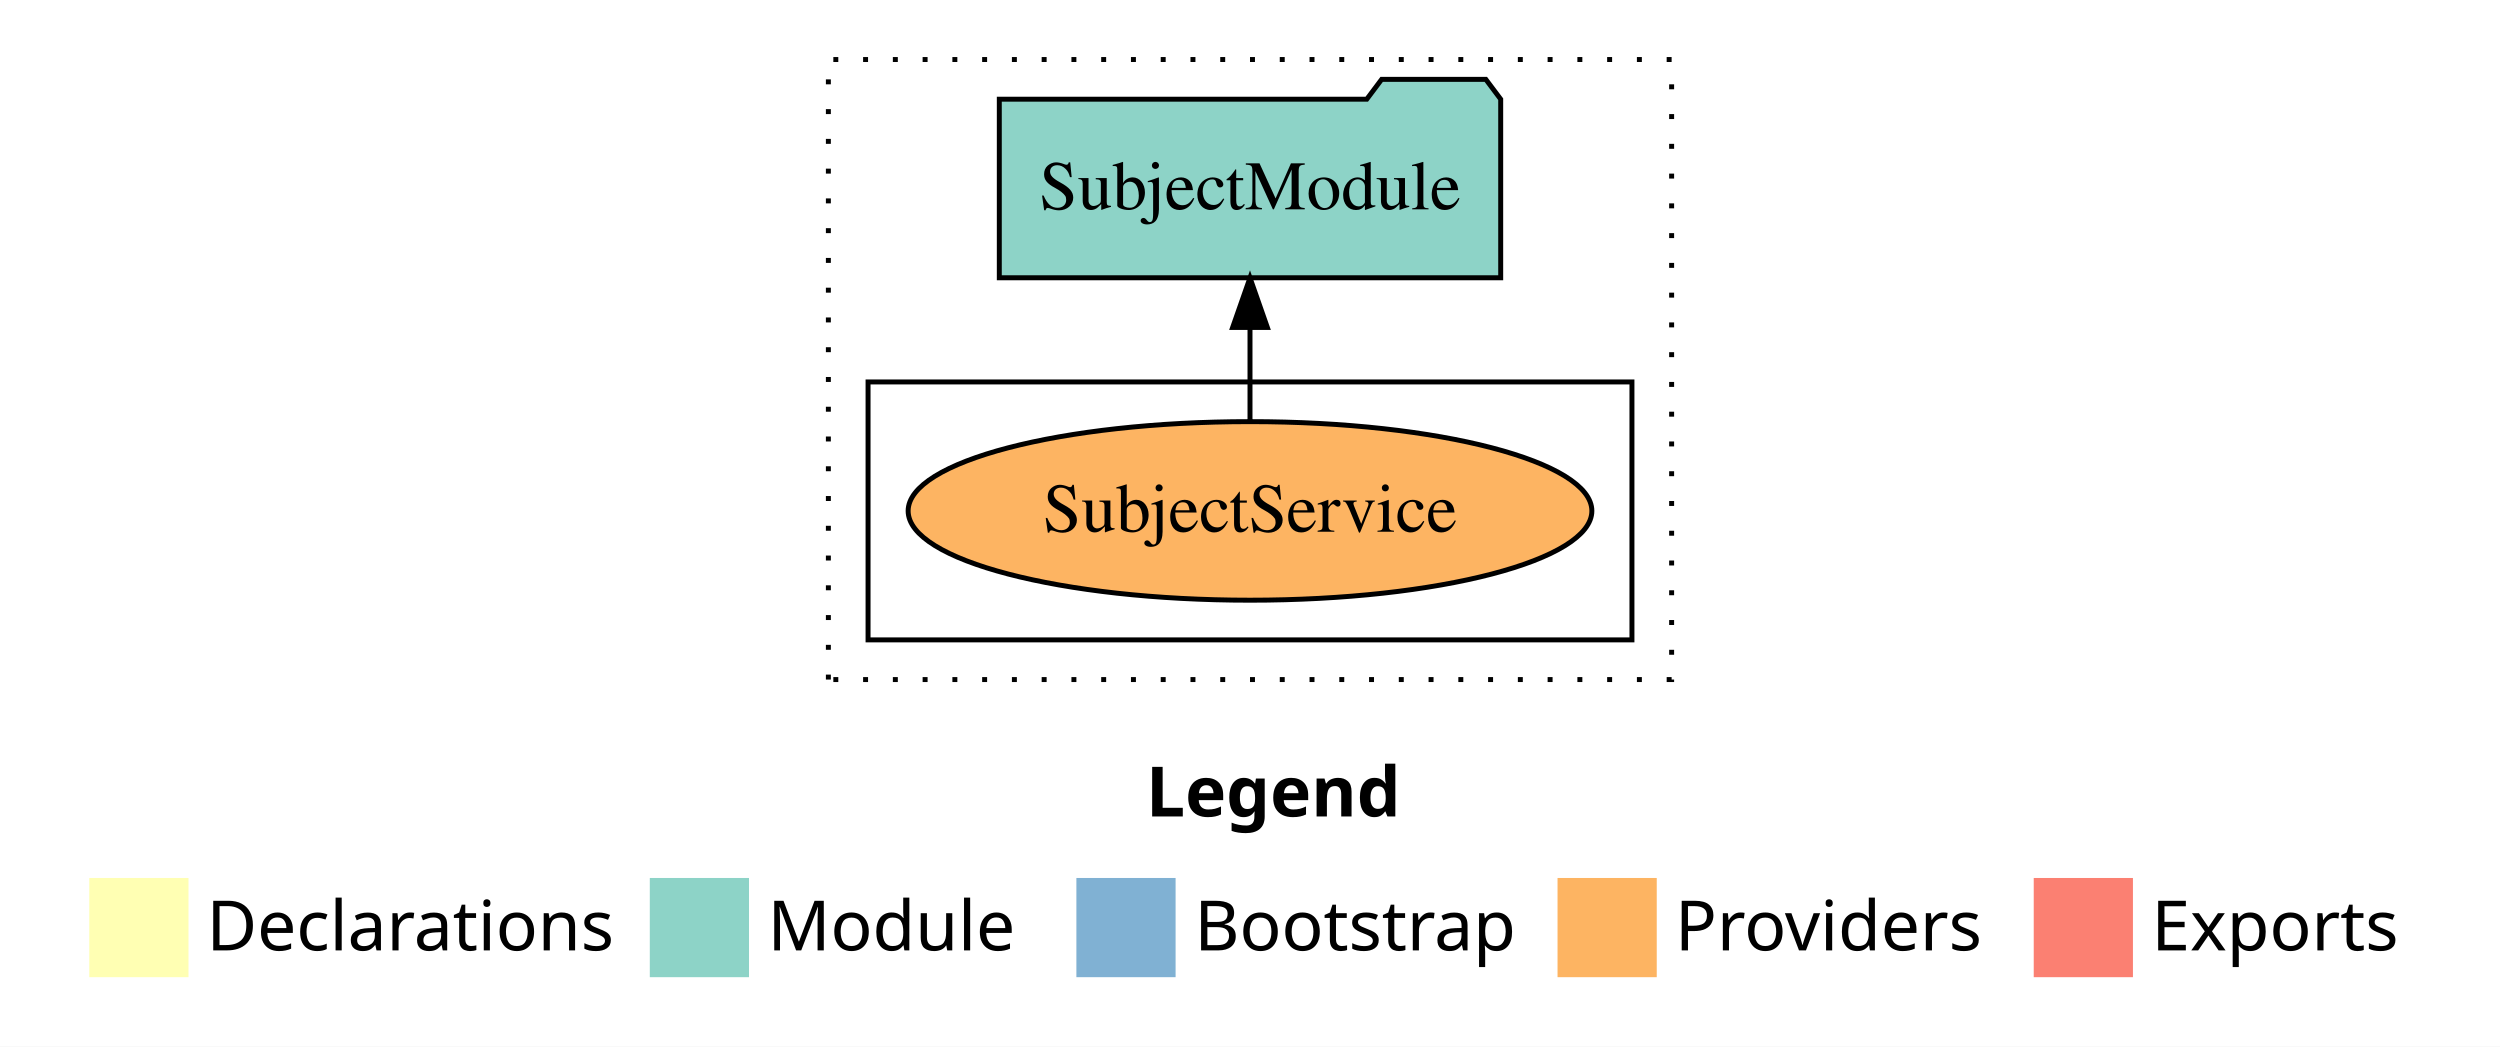
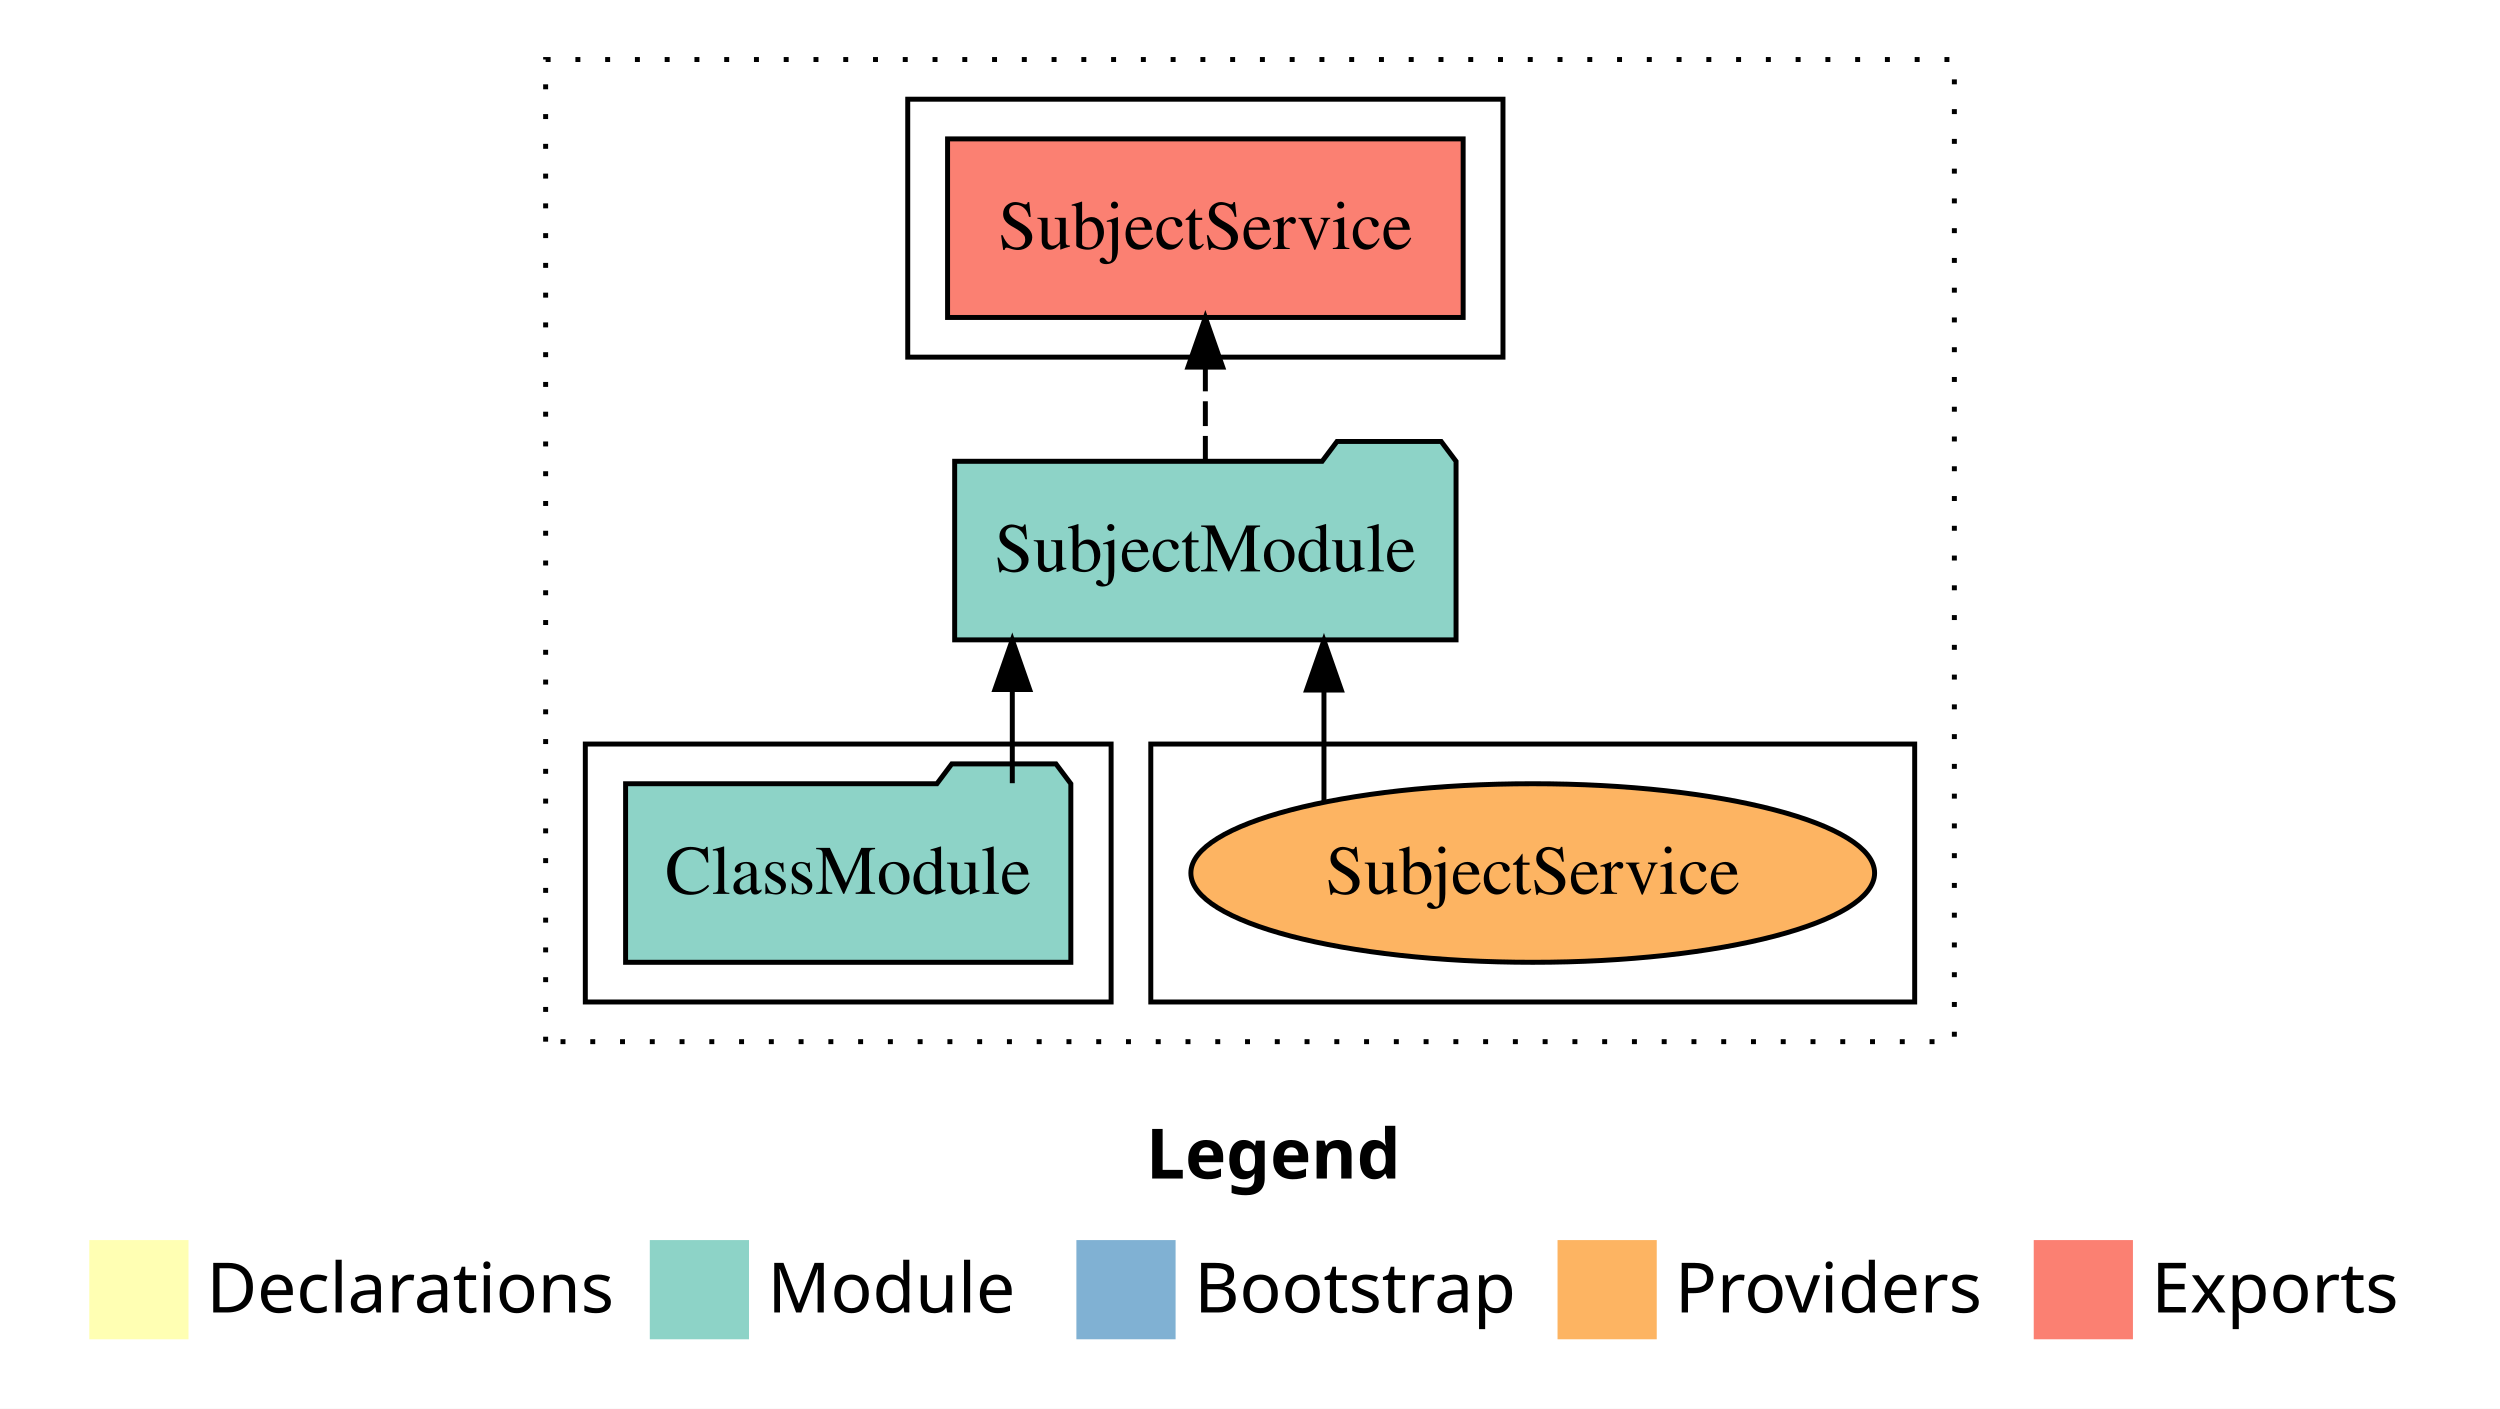
- <svg xmlns="http://www.w3.org/2000/svg" width="504pt" height="211pt" viewBox="0.00 0.00 504.00 211.00">
-   <g id="graph0" class="graph" transform="scale(1 1) rotate(0) translate(4 207)">
-     <polygon fill="white" stroke="transparent" points="-4,4 -4,-207 500,-207 500,4 -4,4" />
+ <svg xmlns="http://www.w3.org/2000/svg" width="504pt" height="284pt" viewBox="0.00 0.00 504.00 284.00">
+   <g id="graph0" class="graph" transform="scale(1 1) rotate(0) translate(4 280)">
+     <polygon fill="white" stroke="transparent" points="-4,4 -4,-280 500,-280 500,4 -4,4" />
    <text text-anchor="start" x="227.01" y="-42.4" font-family="Times-12" font-weight="bold" font-size="14.00">Legend</text>
    <polygon fill="#ffffb3" stroke="transparent" points="14,-10 14,-30 34,-30 34,-10 14,-10" />
    <text text-anchor="start" x="37.63" y="-15.4" font-family="Times-12" font-size="14.00">  Declarations</text>
    <polygon fill="#8dd3c7" stroke="transparent" points="127,-10 127,-30 147,-30 147,-10 127,-10" />
    <text text-anchor="start" x="150.73" y="-15.4" font-family="Times-12" font-size="14.00">  Module</text>
    <polygon fill="#80b1d3" stroke="transparent" points="213,-10 213,-30 233,-30 233,-10 213,-10" />
    <text text-anchor="start" x="236.78" y="-15.4" font-family="Times-12" font-size="14.00">  Bootstrap</text>
    <polygon fill="#fdb462" stroke="transparent" points="310,-10 310,-30 330,-30 330,-10 310,-10" />
    <text text-anchor="start" x="333.67" y="-15.4" font-family="Times-12" font-size="14.00">  Providers</text>
    <polygon fill="#fb8072" stroke="transparent" points="406,-10 406,-30 426,-30 426,-10 406,-10" />
    <text text-anchor="start" x="429.73" y="-15.4" font-family="Times-12" font-size="14.00">  Exports</text>
    <g id="clust1" class="cluster">
-       <polygon fill="none" stroke="black" stroke-dasharray="1,5" points="163,-70 163,-195 333,-195 333,-70 163,-70" />
+       <polygon fill="none" stroke="black" stroke-dasharray="1,5" points="106,-70 106,-268 390,-268 390,-70 106,-70" />
+     </g>
+     <g id="clust4" class="cluster">
+       <polygon fill="none" stroke="black" points="179,-208 179,-260 299,-260 299,-208 179,-208" />
    </g>
    <g id="clust6" class="cluster">
-       <polygon fill="none" stroke="black" points="171,-78 171,-130 325,-130 325,-78 171,-78" />
+       <polygon fill="none" stroke="black" points="228,-78 228,-130 382,-130 382,-78 228,-78" />
+     </g>
+     <g id="clust3" class="cluster">
+       <polygon fill="none" stroke="black" points="114,-78 114,-130 220,-130 220,-78 114,-78" />
    </g>
    <g id="node1" class="node">
-       <ellipse fill="#fdb462" stroke="black" cx="248" cy="-104" rx="68.92" ry="18" />
-       <text text-anchor="middle" x="248" y="-99.8" font-family="Times,serif" font-size="14.00">SubjectService</text>
+       <polygon fill="#8dd3c7" stroke="black" points="211.88,-122 208.88,-126 187.88,-126 184.88,-122 122.12,-122 122.12,-86 211.88,-86 211.88,-122" />
+       <text text-anchor="middle" x="167" y="-99.8" font-family="Times,serif" font-size="14.00">ClassModule</text>
    </g>
    <g id="node2" class="node">
-       <polygon fill="#8dd3c7" stroke="black" points="298.54,-187 295.54,-191 274.54,-191 271.54,-187 197.46,-187 197.46,-151 298.54,-151 298.54,-187" />
-       <text text-anchor="middle" x="248" y="-164.8" font-family="Times,serif" font-size="14.00">SubjectModule</text>
+       <polygon fill="#8dd3c7" stroke="black" points="289.54,-187 286.54,-191 265.54,-191 262.54,-187 188.46,-187 188.46,-151 289.54,-151 289.54,-187" />
+       <text text-anchor="middle" x="239" y="-164.8" font-family="Times,serif" font-size="14.00">SubjectModule</text>
    </g>
    <g id="edge1" class="edge">
-       <path fill="none" stroke="black" d="M248,-122.11C248,-122.11 248,-140.99 248,-140.99" />
-       <polygon fill="black" stroke="black" points="244.5,-140.99 248,-150.99 251.5,-140.99 244.5,-140.99" />
+       <path fill="none" stroke="black" d="M200.08,-122.11C200.08,-122.11 200.08,-140.99 200.08,-140.99" />
+       <polygon fill="black" stroke="black" points="196.58,-140.99 200.08,-150.99 203.58,-140.99 196.58,-140.99" />
+     </g>
+     <g id="node3" class="node">
+       <polygon fill="#fb8072" stroke="black" points="290.97,-252 187.03,-252 187.03,-216 290.97,-216 290.97,-252" />
+       <text text-anchor="middle" x="239" y="-229.8" font-family="Times,serif" font-size="14.00">SubjectService </text>
+     </g>
+     <g id="edge2" class="edge">
+       <path fill="none" stroke="black" stroke-dasharray="5,2" d="M239,-187.11C239,-187.11 239,-205.99 239,-205.99" />
+       <polygon fill="black" stroke="black" points="235.5,-205.99 239,-215.99 242.5,-205.99 235.5,-205.99" />
+     </g>
+     <g id="node4" class="node">
+       <ellipse fill="#fdb462" stroke="black" cx="305" cy="-104" rx="68.92" ry="18" />
+       <text text-anchor="middle" x="305" y="-99.8" font-family="Times,serif" font-size="14.00">SubjectService</text>
+     </g>
+     <g id="edge3" class="edge">
+       <path fill="none" stroke="black" d="M262.91,-118.43C262.91,-118.43 262.91,-140.89 262.91,-140.89" />
+       <polygon fill="black" stroke="black" points="259.41,-140.89 262.91,-150.89 266.41,-140.89 259.41,-140.89" />
    </g>
  </g>
</svg>
